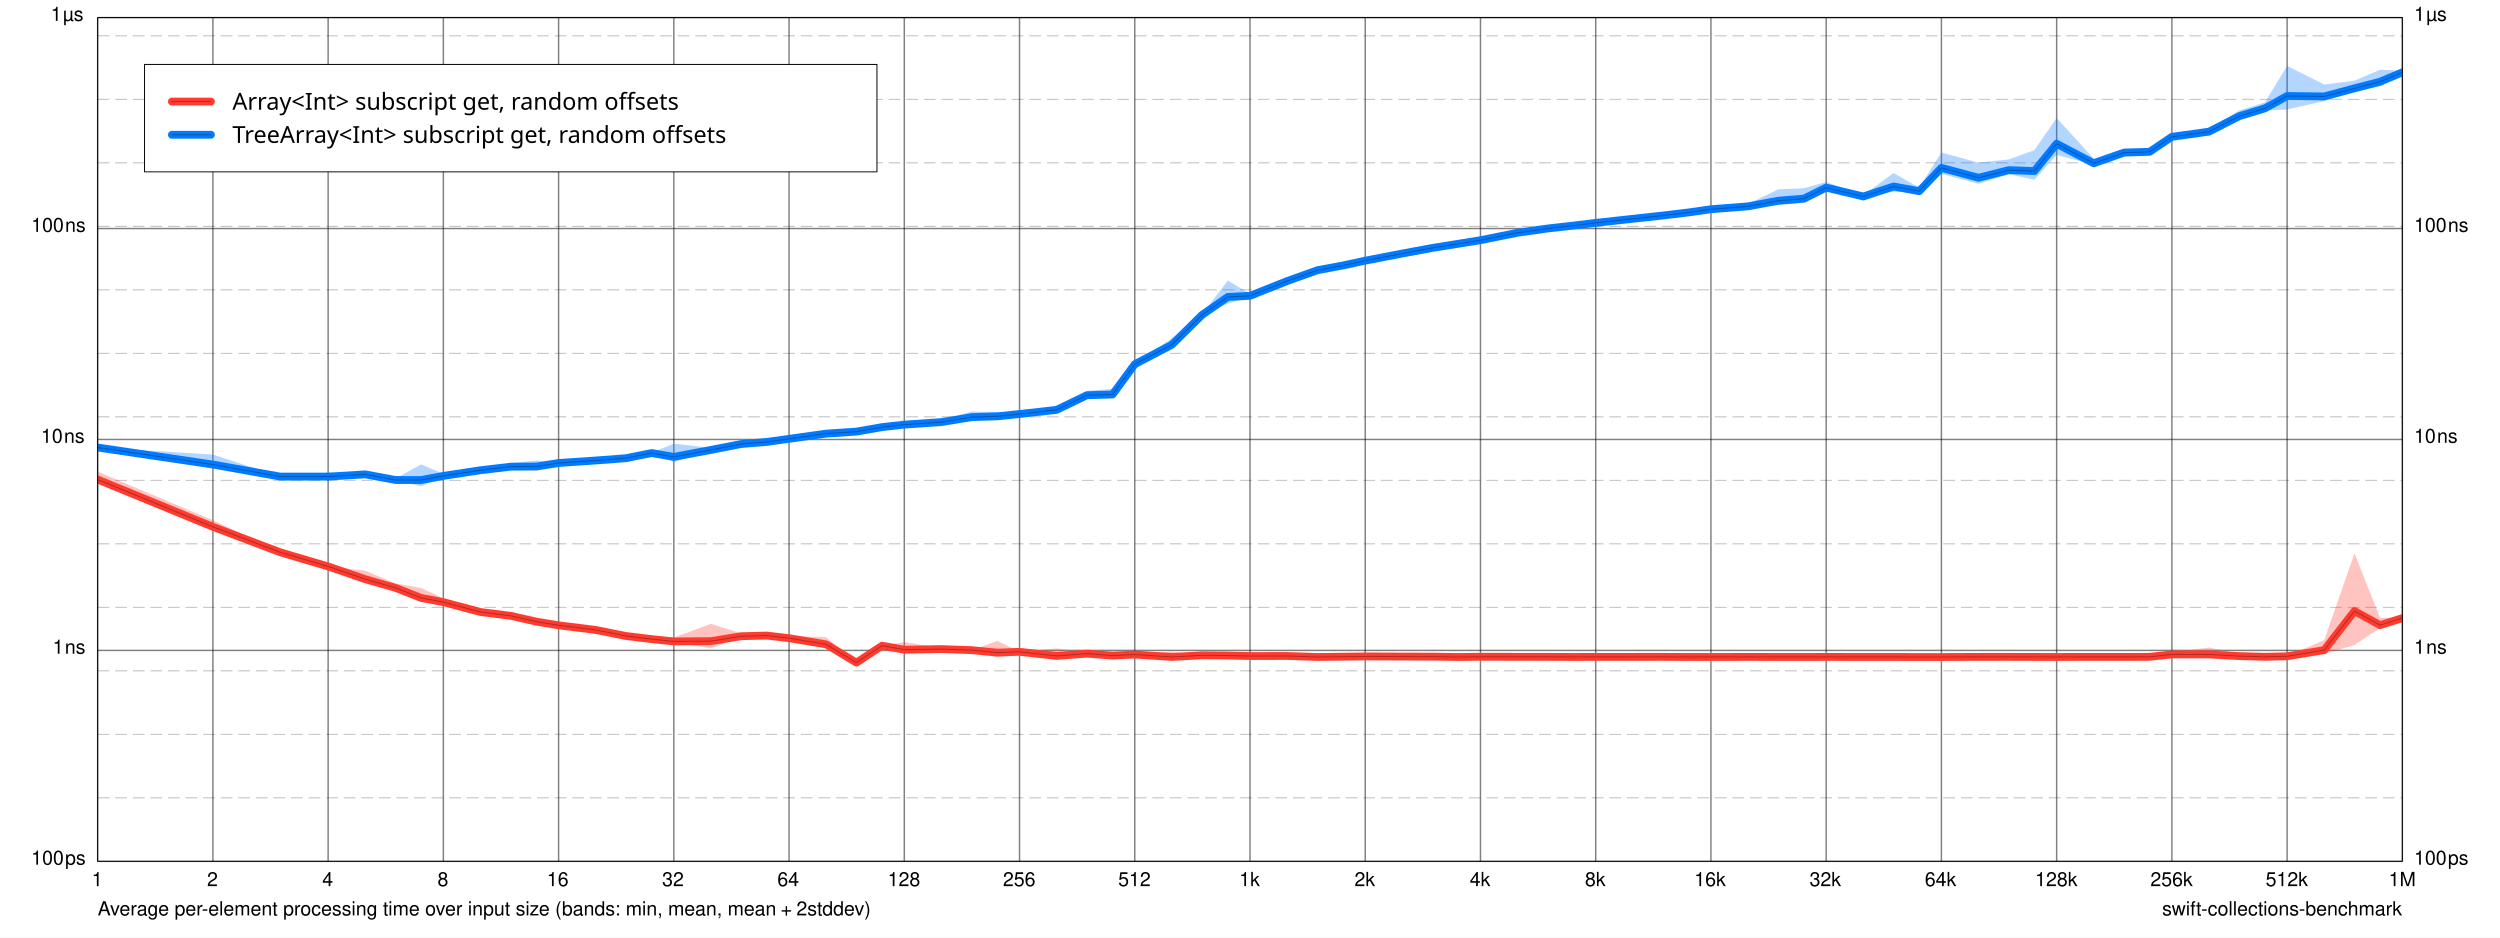
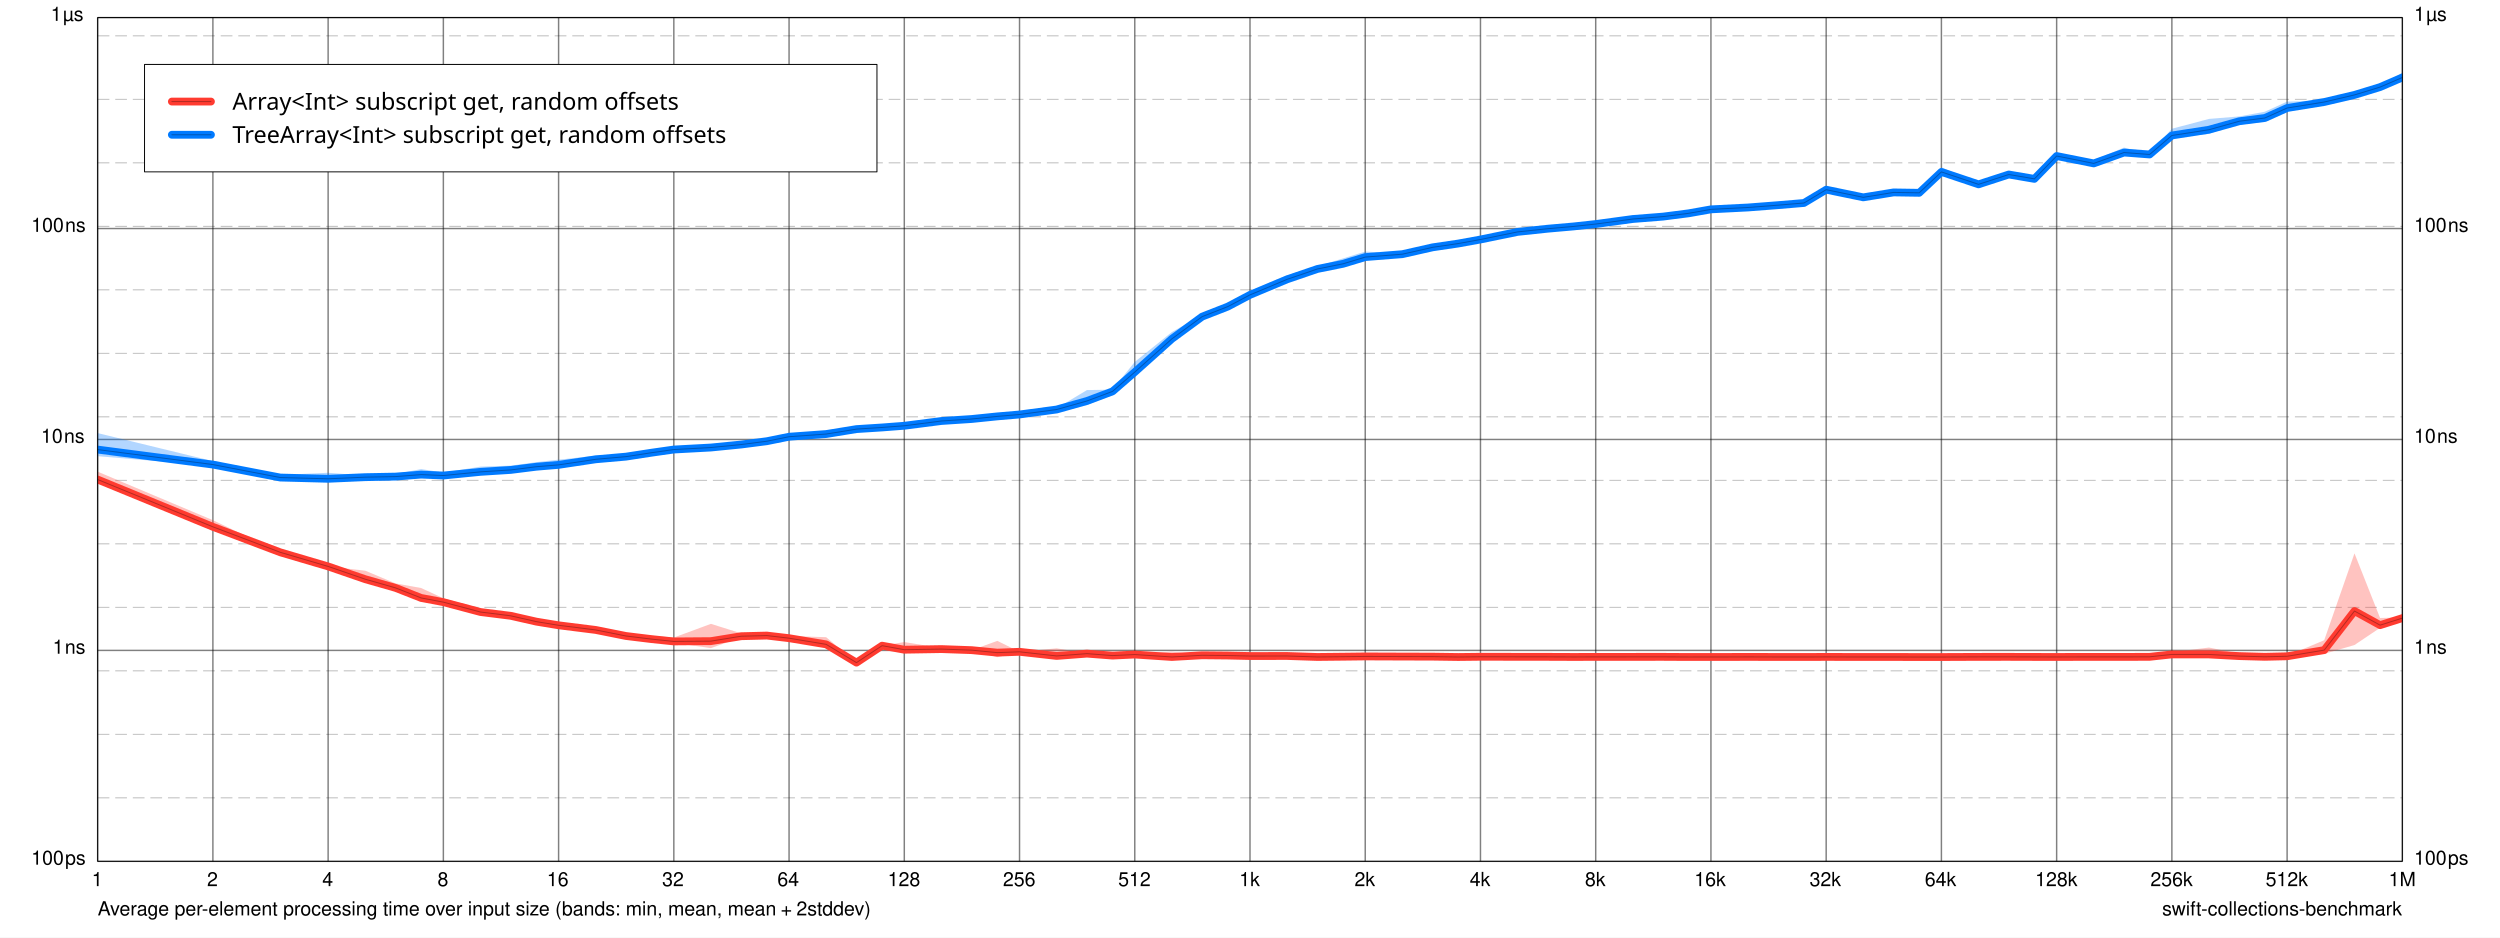
<svg xmlns="http://www.w3.org/2000/svg" xmlns:xlink="http://www.w3.org/1999/xlink" width="1280.0px" height="480.0px" viewBox="0.0 0.0 1280.0 480.0" version="1.1">
  <path d="M 0 0 L 0 480 L 1280 480 L 1280 0 z" fill="#FFFFFF" fill-opacity="1.0" stroke="none" />
  <text x="50" y="468.7" font-family="Helvetica" font-size="10" font-weight="normal" font-style="normal" fill="#000000" fill-opacity="1">Average per-element processing time over input size (bands: min, mean, mean + 2stddev)</text>
  <a xlink:href="https://github.com/apple/swift-collections-benchmark">
    <text x="1107" y="468.7" font-family="Helvetica" font-size="10" font-weight="normal" font-style="normal" fill="#000000" fill-opacity="1">swift-collections-benchmark</text>
  </a>
  <path d="M 50 9 L 50 441" fill="none" stroke-width="0.75" stroke="#000000" stroke-opacity="0.498" stroke-linecap="butt" stroke-linejoin="round" />
  <text x="47" y="453.7" font-family="Helvetica" font-size="10" font-weight="normal" font-style="normal" fill="#000000" fill-opacity="1">1</text>
  <path d="M 109 9 L 109 441" fill="none" stroke-width="0.75" stroke="#000000" stroke-opacity="0.498" stroke-linecap="butt" stroke-linejoin="round" />
  <text x="106" y="453.7" font-family="Helvetica" font-size="10" font-weight="normal" font-style="normal" fill="#000000" fill-opacity="1">2</text>
  <path d="M 168 9 L 168 441" fill="none" stroke-width="0.75" stroke="#000000" stroke-opacity="0.498" stroke-linecap="butt" stroke-linejoin="round" />
  <text x="165" y="453.7" font-family="Helvetica" font-size="10" font-weight="normal" font-style="normal" fill="#000000" fill-opacity="1">4</text>
  <path d="M 227 9 L 227 441" fill="none" stroke-width="0.75" stroke="#000000" stroke-opacity="0.498" stroke-linecap="butt" stroke-linejoin="round" />
  <text x="224" y="453.7" font-family="Helvetica" font-size="10" font-weight="normal" font-style="normal" fill="#000000" fill-opacity="1">8</text>
  <path d="M 286 9 L 286 441" fill="none" stroke-width="0.75" stroke="#000000" stroke-opacity="0.498" stroke-linecap="butt" stroke-linejoin="round" />
  <text x="280" y="453.7" font-family="Helvetica" font-size="10" font-weight="normal" font-style="normal" fill="#000000" fill-opacity="1">16</text>
  <path d="M 345 9 L 345 441" fill="none" stroke-width="0.75" stroke="#000000" stroke-opacity="0.498" stroke-linecap="butt" stroke-linejoin="round" />
  <text x="339" y="453.7" font-family="Helvetica" font-size="10" font-weight="normal" font-style="normal" fill="#000000" fill-opacity="1">32</text>
  <path d="M 404 9 L 404 441" fill="none" stroke-width="0.75" stroke="#000000" stroke-opacity="0.498" stroke-linecap="butt" stroke-linejoin="round" />
  <text x="398" y="453.7" font-family="Helvetica" font-size="10" font-weight="normal" font-style="normal" fill="#000000" fill-opacity="1">64</text>
  <path d="M 463 9 L 463 441" fill="none" stroke-width="0.75" stroke="#000000" stroke-opacity="0.498" stroke-linecap="butt" stroke-linejoin="round" />
  <text x="454.5" y="453.7" font-family="Helvetica" font-size="10" font-weight="normal" font-style="normal" fill="#000000" fill-opacity="1">128</text>
  <path d="M 522 9 L 522 441" fill="none" stroke-width="0.75" stroke="#000000" stroke-opacity="0.498" stroke-linecap="butt" stroke-linejoin="round" />
  <text x="513.5" y="453.7" font-family="Helvetica" font-size="10" font-weight="normal" font-style="normal" fill="#000000" fill-opacity="1">256</text>
  <path d="M 581 9 L 581 441" fill="none" stroke-width="0.75" stroke="#000000" stroke-opacity="0.498" stroke-linecap="butt" stroke-linejoin="round" />
  <text x="572.5" y="453.7" font-family="Helvetica" font-size="10" font-weight="normal" font-style="normal" fill="#000000" fill-opacity="1">512</text>
  <path d="M 640 9 L 640 441" fill="none" stroke-width="0.75" stroke="#000000" stroke-opacity="0.498" stroke-linecap="butt" stroke-linejoin="round" />
  <text x="634.5" y="453.7" font-family="Helvetica" font-size="10" font-weight="normal" font-style="normal" fill="#000000" fill-opacity="1">1k</text>
  <path d="M 699 9 L 699 441" fill="none" stroke-width="0.75" stroke="#000000" stroke-opacity="0.498" stroke-linecap="butt" stroke-linejoin="round" />
  <text x="693.5" y="453.7" font-family="Helvetica" font-size="10" font-weight="normal" font-style="normal" fill="#000000" fill-opacity="1">2k</text>
  <path d="M 758 9 L 758 441" fill="none" stroke-width="0.75" stroke="#000000" stroke-opacity="0.498" stroke-linecap="butt" stroke-linejoin="round" />
  <text x="752.5" y="453.7" font-family="Helvetica" font-size="10" font-weight="normal" font-style="normal" fill="#000000" fill-opacity="1">4k</text>
  <path d="M 817 9 L 817 441" fill="none" stroke-width="0.75" stroke="#000000" stroke-opacity="0.498" stroke-linecap="butt" stroke-linejoin="round" />
  <text x="811.5" y="453.7" font-family="Helvetica" font-size="10" font-weight="normal" font-style="normal" fill="#000000" fill-opacity="1">8k</text>
  <path d="M 876 9 L 876 441" fill="none" stroke-width="0.75" stroke="#000000" stroke-opacity="0.498" stroke-linecap="butt" stroke-linejoin="round" />
  <text x="867.5" y="453.7" font-family="Helvetica" font-size="10" font-weight="normal" font-style="normal" fill="#000000" fill-opacity="1">16k</text>
  <path d="M 935 9 L 935 441" fill="none" stroke-width="0.75" stroke="#000000" stroke-opacity="0.498" stroke-linecap="butt" stroke-linejoin="round" />
  <text x="926.5" y="453.7" font-family="Helvetica" font-size="10" font-weight="normal" font-style="normal" fill="#000000" fill-opacity="1">32k</text>
  <path d="M 994 9 L 994 441" fill="none" stroke-width="0.75" stroke="#000000" stroke-opacity="0.498" stroke-linecap="butt" stroke-linejoin="round" />
  <text x="985.5" y="453.7" font-family="Helvetica" font-size="10" font-weight="normal" font-style="normal" fill="#000000" fill-opacity="1">64k</text>
  <path d="M 1053 9 L 1053 441" fill="none" stroke-width="0.75" stroke="#000000" stroke-opacity="0.498" stroke-linecap="butt" stroke-linejoin="round" />
  <text x="1042" y="453.7" font-family="Helvetica" font-size="10" font-weight="normal" font-style="normal" fill="#000000" fill-opacity="1">128k</text>
  <path d="M 1112 9 L 1112 441" fill="none" stroke-width="0.75" stroke="#000000" stroke-opacity="0.498" stroke-linecap="butt" stroke-linejoin="round" />
  <text x="1101" y="453.7" font-family="Helvetica" font-size="10" font-weight="normal" font-style="normal" fill="#000000" fill-opacity="1">256k</text>
  <path d="M 1171 9 L 1171 441" fill="none" stroke-width="0.75" stroke="#000000" stroke-opacity="0.498" stroke-linecap="butt" stroke-linejoin="round" />
  <text x="1160" y="453.7" font-family="Helvetica" font-size="10" font-weight="normal" font-style="normal" fill="#000000" fill-opacity="1">512k</text>
  <path d="M 1230 9 L 1230 441" fill="none" stroke-width="0.75" stroke="#000000" stroke-opacity="0.498" stroke-linecap="butt" stroke-linejoin="round" />
  <text x="1223" y="453.7" font-family="Helvetica" font-size="10" font-weight="normal" font-style="normal" fill="#000000" fill-opacity="1">1M</text>
  <path d="M 50 441 L 1230 441" fill="none" stroke-width="0.75" stroke="#000000" stroke-opacity="0.498" stroke-linecap="butt" stroke-linejoin="round" />
  <text x="16" y="442.7" font-family="Helvetica" font-size="10" font-weight="normal" font-style="normal" fill="#000000" fill-opacity="1">100 ps</text>
  <text x="1236" y="442.7" font-family="Helvetica" font-size="10" font-weight="normal" font-style="normal" fill="#000000" fill-opacity="1">100 ps</text>
  <path d="M 50 333 L 1230 333" fill="none" stroke-width="0.75" stroke="#000000" stroke-opacity="0.498" stroke-linecap="butt" stroke-linejoin="round" />
  <text x="27" y="334.7" font-family="Helvetica" font-size="10" font-weight="normal" font-style="normal" fill="#000000" fill-opacity="1">1 ns</text>
  <text x="1236" y="334.7" font-family="Helvetica" font-size="10" font-weight="normal" font-style="normal" fill="#000000" fill-opacity="1">1 ns</text>
  <path d="M 50 225 L 1230 225" fill="none" stroke-width="0.75" stroke="#000000" stroke-opacity="0.498" stroke-linecap="butt" stroke-linejoin="round" />
  <text x="21" y="226.7" font-family="Helvetica" font-size="10" font-weight="normal" font-style="normal" fill="#000000" fill-opacity="1">10 ns</text>
  <text x="1236" y="226.7" font-family="Helvetica" font-size="10" font-weight="normal" font-style="normal" fill="#000000" fill-opacity="1">10 ns</text>
  <path d="M 50 117 L 1230 117" fill="none" stroke-width="0.75" stroke="#000000" stroke-opacity="0.498" stroke-linecap="butt" stroke-linejoin="round" />
  <text x="16" y="118.7" font-family="Helvetica" font-size="10" font-weight="normal" font-style="normal" fill="#000000" fill-opacity="1">100 ns</text>
  <text x="1236" y="118.7" font-family="Helvetica" font-size="10" font-weight="normal" font-style="normal" fill="#000000" fill-opacity="1">100 ns</text>
  <path d="M 50 9 L 1230 9" fill="none" stroke-width="0.75" stroke="#000000" stroke-opacity="0.498" stroke-linecap="butt" stroke-linejoin="round" />
  <text x="26" y="10.7" font-family="Helvetica" font-size="10" font-weight="normal" font-style="normal" fill="#000000" fill-opacity="1">1 µs</text>
  <text x="1236" y="10.7" font-family="Helvetica" font-size="10" font-weight="normal" font-style="normal" fill="#000000" fill-opacity="1">1 µs</text>
  <path d="M 50 408.49 L 1230 408.49" fill="none" stroke-width="0.5" stroke="#000000" stroke-opacity="0.259" stroke-linecap="butt" stroke-linejoin="round" stroke-dasharray="6 3" stroke-dashoffset="0" />
  <path d="M 50 375.98 L 1230 375.98" fill="none" stroke-width="0.5" stroke="#000000" stroke-opacity="0.259" stroke-linecap="butt" stroke-linejoin="round" stroke-dasharray="6 3" stroke-dashoffset="0" />
  <path d="M 50 343.47 L 1230 343.47" fill="none" stroke-width="0.5" stroke="#000000" stroke-opacity="0.259" stroke-linecap="butt" stroke-linejoin="round" stroke-dasharray="6 3" stroke-dashoffset="0" />
  <path d="M 50 310.96 L 1230 310.96" fill="none" stroke-width="0.5" stroke="#000000" stroke-opacity="0.259" stroke-linecap="butt" stroke-linejoin="round" stroke-dasharray="6 3" stroke-dashoffset="0" />
  <path d="M 50 278.44 L 1230 278.44" fill="none" stroke-width="0.5" stroke="#000000" stroke-opacity="0.259" stroke-linecap="butt" stroke-linejoin="round" stroke-dasharray="6 3" stroke-dashoffset="0" />
  <path d="M 50 245.93 L 1230 245.93" fill="none" stroke-width="0.5" stroke="#000000" stroke-opacity="0.259" stroke-linecap="butt" stroke-linejoin="round" stroke-dasharray="6 3" stroke-dashoffset="0" />
  <path d="M 50 213.42 L 1230 213.42" fill="none" stroke-width="0.5" stroke="#000000" stroke-opacity="0.259" stroke-linecap="butt" stroke-linejoin="round" stroke-dasharray="6 3" stroke-dashoffset="0" />
  <path d="M 50 180.91 L 1230 180.91" fill="none" stroke-width="0.5" stroke="#000000" stroke-opacity="0.259" stroke-linecap="butt" stroke-linejoin="round" stroke-dasharray="6 3" stroke-dashoffset="0" />
  <path d="M 50 148.4 L 1230 148.4" fill="none" stroke-width="0.5" stroke="#000000" stroke-opacity="0.259" stroke-linecap="butt" stroke-linejoin="round" stroke-dasharray="6 3" stroke-dashoffset="0" />
  <path d="M 50 115.89 L 1230 115.89" fill="none" stroke-width="0.5" stroke="#000000" stroke-opacity="0.259" stroke-linecap="butt" stroke-linejoin="round" stroke-dasharray="6 3" stroke-dashoffset="0" />
  <path d="M 50 83.376 L 1230 83.376" fill="none" stroke-width="0.5" stroke="#000000" stroke-opacity="0.259" stroke-linecap="butt" stroke-linejoin="round" stroke-dasharray="6 3" stroke-dashoffset="0" />
  <path d="M 50 50.865 L 1230 50.865" fill="none" stroke-width="0.5" stroke="#000000" stroke-opacity="0.259" stroke-linecap="butt" stroke-linejoin="round" stroke-dasharray="6 3" stroke-dashoffset="0" />
  <path d="M 50 18.354 L 1230 18.354" fill="none" stroke-width="0.5" stroke="#000000" stroke-opacity="0.259" stroke-linecap="butt" stroke-linejoin="round" stroke-dasharray="6 3" stroke-dashoffset="0" />
  <path d="M 74 33 L 74 88 L 449 88 L 449 33 z" fill="#FFFFFF" fill-opacity="1.0" stroke="none" />
  <clipPath id="clip-0">
    <path d="M 50 9 L 50 441 L 1230 441 L 1230 9 z" />
  </clipPath>
  <g clip-path="url(#clip-0)">
-     <path d="M 50 229.12L 109 232.72L 143.51 244.02L 168 242L 186.99 242.87L 202.51 245.04L 215.63 237.76L 227 242.64L 245.99 239.62L 261.51 237.11L 274.63 235.79L 286 236.61L 304.99 234.57L 320.51 234.45L 333.63 231.83L 345 227.13L 363.99 229.34L 379.51 226.02L 392.63 225.5L 404 224.64L 422.99 221.78L 438.51 220.47L 451.63 218.45L 463 215.85L 481.99 215L 497.51 210.72L 510.63 210.93L 522 210.98L 540.99 209.3L 556.51 200.1L 569.63 199.12L 581 186.17L 599.99 173.23L 615.51 160.87L 628.63 143.64L 640 150.46L 658.99 142.7L 674.51 137.82L 687.63 135.07L 699 132.83L 717.99 129.31L 733.51 126.65L 746.63 123.34L 758 122.53L 776.99 118.47L 792.51 115.49L 805.63 115.26L 817 112.38L 835.99 111.88L 851.51 110.33L 864.63 107.59L 876 106.59L 894.99 104.46L 910.51 96.936L 923.63 96.342L 935 93.197L 953.99 99.997L 969.51 88.576L 982.63 96.091L 994 78.092L 1013 83.286L 1028.5 81.604L 1041.6 76.87L 1053 60.395L 1072 81.294L 1087.5 76.034L 1100.6 76.041L 1112 69.858L 1131 66.412L 1146.5 56.546L 1159.6 52.447L 1171 33.769L 1190 43.255L 1205.5 41.304L 1218.6 35.685L 1230 36.24L 1230 37.31L 1218.6 44.209L 1205.5 46.695L 1190 51.748L 1171 56.058L 1159.6 56.607L 1146.5 60.544L 1131 67.764L 1112 70.11L 1100.6 78.34L 1087.5 78.915L 1072 84.444L 1053 79.303L 1041.6 92.044L 1028.5 89.205L 1013 94.099L 994 89.048L 982.63 98.534L 969.51 98.18L 953.99 100.81L 935 97.097L 923.63 103.76L 910.51 105.01L 894.99 106.08L 876 107.31L 864.63 109.18L 851.51 110.33L 835.99 112.08L 817 114.74L 805.63 115.57L 792.51 117.5L 776.99 119.4L 758 123.14L 746.63 125.36L 733.51 127.01L 717.99 129.96L 699 133.68L 687.63 136.21L 674.51 138.54L 658.99 144.34L 640 151.8L 628.63 155.42L 615.51 161.29L 599.99 177.71L 581 186.59L 569.63 203.03L 556.51 203.18L 540.99 210.03L 522 212.33L 510.63 213.97L 497.51 214.61L 481.99 216.52L 463 217.97L 451.63 218.76L 438.51 221.16L 422.99 222.09L 404 224.7L 392.63 226.53L 379.51 227.81L 363.99 230.73L 345 236.58L 333.63 231.99L 320.51 234.64L 304.99 236.2L 286 237.21L 274.63 240.01L 261.51 239.6L 245.99 241.18L 227 244.02L 215.63 248.96L 202.51 246.02L 186.99 242.87L 168 244.76L 143.51 244.02L 109 239.79L 50 229.12" fill="#007AFF" fill-opacity="0.302" stroke="none" />
+     <path d="M 50 221.73L 109 236.1L 143.51 243.15L 168 242.06L 186.99 243.5L 202.51 242.67L 215.63 240.17L 227 241.96L 245.99 238.92L 261.51 238.41L 274.63 236.62L 286 235.35L 304.99 233.31L 320.51 233.38L 333.63 230.77L 345 229.02L 363.99 228.24L 379.51 226.75L 392.63 225.25L 404 222.98L 422.99 221.64L 438.51 219.06L 451.63 218.76L 463 217.62L 481.99 215.5L 497.51 214.01L 510.63 212.8L 522 211.13L 540.99 209.05L 556.51 199.73L 569.63 199.47L 581 185.3L 599.99 170.03L 615.51 161.2L 628.63 156.26L 640 148.9L 658.99 140.89L 674.51 136.37L 687.63 132.31L 699 128.81L 717.99 129.77L 733.51 126.52L 746.63 123.82L 758 122.13L 776.99 118.11L 792.51 116.61L 805.63 115.32L 817 114.57L 835.99 111.19L 851.51 110.82L 864.63 107.91L 876 106.47L 894.99 105.72L 910.51 104.91L 923.63 103.37L 935 97.043L 953.99 100.43L 969.51 97.492L 982.63 98.551L 994 85.679L 1013 93.866L 1028.5 88.847L 1041.6 91.564L 1053 79.665L 1072 81.942L 1087.5 75.561L 1100.6 78.897L 1112 65.921L 1131 60.879L 1146.5 59.611L 1159.6 57.201L 1171 52.018L 1190 51.558L 1205.5 48.381L 1218.6 43.835L 1230 37.214L 1230 40.56L 1218.6 44.854L 1205.5 48.67L 1190 52.474L 1171 56.515L 1159.6 61.611L 1146.5 62.976L 1131 68.542L 1112 70.643L 1100.6 79.163L 1087.5 79.027L 1072 84.288L 1053 79.965L 1041.6 91.587L 1028.5 89.523L 1013 94.563L 994 88.884L 982.63 98.781L 969.51 98.887L 953.99 101.26L 935 97.14L 923.63 104.13L 910.51 105.08L 894.99 106.41L 876 107.44L 864.63 109.68L 851.51 110.93L 835.99 112.46L 817 114.75L 805.63 116.16L 792.51 117.26L 776.99 118.95L 758 122.8L 746.63 125.01L 733.51 126.68L 717.99 130.28L 699 132.67L 687.63 136.08L 674.51 138.19L 658.99 143.8L 640 151.72L 628.63 157.23L 615.51 162.43L 599.99 174.79L 581 192.5L 569.63 200.71L 556.51 207.45L 540.99 209.89L 522 212.61L 510.63 213.33L 497.51 214.71L 481.99 215.57L 463 218.12L 451.63 218.89L 438.51 219.93L 422.99 222.43L 404 223.82L 392.63 226.13L 379.51 227.9L 363.99 229.46L 345 230.57L 333.63 232.15L 320.51 233.94L 304.99 235.83L 286 238.98L 274.63 239.82L 261.51 241.41L 245.99 242.57L 227 244.02L 215.63 244.02L 202.51 244.51L 186.99 244.6L 168 246.28L 143.51 244.99L 109 238.49L 50 233.57" fill="#007AFF" fill-opacity="0.302" stroke="none" />
    <path d="M 50 241.5L 109 266.34L 143.51 282.79L 168 290.02L 186.99 292.19L 202.51 298.71L 215.63 301.07L 227 306.34L 245.99 311.59L 261.51 315.3L 274.63 318.28L 286 318.86L 304.99 322.53L 320.51 324.47L 333.63 325.52L 345 326.42L 363.99 319.41L 379.51 324.28L 392.63 325.41L 404 325.63L 422.99 326.24L 438.51 339.26L 451.63 330.59L 463 328.74L 481.99 331.83L 497.51 332.88L 510.63 328.13L 522 333.72L 540.99 331.95L 556.51 334.44L 569.63 333.73L 581 334.95L 599.99 333.63L 615.51 335.46L 628.63 335.63L 640 335.36L 658.99 335.86L 674.51 335.22L 687.63 335.76L 699 336.08L 717.99 336.15L 733.51 336.18L 746.63 336.39L 758 336.25L 776.99 336.27L 792.51 336.31L 805.63 336.25L 817 336.23L 835.99 336.31L 851.51 336.22L 864.63 336.32L 876 336.36L 894.99 336.26L 910.51 336.29L 923.63 336.31L 935 336.32L 953.99 336.37L 969.51 336.35L 982.63 336.38L 994 336.36L 1013 336.05L 1028.5 336.1L 1041.6 336.29L 1053 336.25L 1072 336.18L 1087.5 336.19L 1100.6 336.08L 1112 333.94L 1131 331.54L 1146.5 334.67L 1159.6 336.1L 1171 335.78L 1190 327.78L 1205.5 283.32L 1218.6 316.41L 1230 316.14L 1230 316.58L 1218.6 321.44L 1205.5 330.25L 1190 334.79L 1171 336.1L 1159.6 336.34L 1146.5 336.37L 1131 336.4L 1112 335.46L 1100.6 336.36L 1087.5 336.4L 1072 336.38L 1053 336.4L 1041.6 336.36L 1028.5 336.39L 1013 336.42L 994 336.42L 982.63 336.4L 969.51 336.38L 953.99 336.37L 935 336.35L 923.63 336.39L 910.51 336.38L 894.99 336.38L 876 336.37L 864.63 336.4L 851.51 336.34L 835.99 336.33L 817 336.36L 805.63 336.4L 792.51 336.31L 776.99 336.3L 758 336.27L 746.63 336.39L 733.51 336.21L 717.99 336.17L 699 336.1L 687.63 336.39L 674.51 336.78L 658.99 335.86L 640 336.08L 628.63 335.63L 615.51 335.51L 599.99 337.38L 581 335.18L 569.63 336.36L 556.51 334.74L 540.99 337.29L 522 333.72L 510.63 336.48L 497.51 332.88L 481.99 332.52L 463 334.11L 451.63 330.59L 438.51 339.26L 422.99 331.27L 404 327.15L 392.63 325.41L 379.51 326.27L 363.99 331.84L 345 329.13L 333.63 327.85L 320.51 326.05L 304.99 322.53L 286 320.62L 274.63 318.28L 261.51 315.3L 245.99 313.98L 227 309.02L 215.63 308.09L 202.51 301.84L 186.99 298.2L 168 290.02L 143.51 282.79L 109 271L 50 247.04" fill="#FF3B30" fill-opacity="0.302" stroke="none" />
-     <path d="M 50 229.12L 109 237.84L 143.51 244.02L 168 244.02L 186.99 242.87L 202.51 245.76L 215.63 245.77L 227 243.66L 245.99 240.76L 261.51 238.93L 274.63 238.87L 286 237.05L 304.99 235.77L 320.51 234.59L 333.63 231.95L 345 233.92L 363.99 230.36L 379.51 227.34L 392.63 226.26L 404 224.68L 422.99 222.01L 438.51 220.98L 451.63 218.68L 463 217.4L 481.99 216.12L 497.51 213.56L 510.63 213.16L 522 211.97L 540.99 209.84L 556.51 202.35L 569.63 201.98L 581 186.48L 599.99 176.5L 615.51 161.18L 628.63 152.04L 640 151.45L 658.99 143.91L 674.51 138.35L 687.63 135.91L 699 133.46L 717.99 129.79L 733.51 126.92L 746.63 124.82L 758 122.98L 776.99 119.16L 792.51 116.97L 805.63 115.49L 817 114.11L 835.99 112.03L 851.51 110.33L 864.63 108.76L 876 107.12L 894.99 105.65L 910.51 102.76L 923.63 101.71L 935 96.046L 953.99 100.6L 969.51 95.476L 982.63 97.883L 994 85.931L 1013 91.025L 1028.5 87.098L 1041.6 87.583L 1053 73.584L 1072 83.601L 1087.5 78.146L 1100.6 77.729L 1112 70.045L 1131 67.407L 1146.5 59.466L 1159.6 55.485L 1171 49.141L 1190 49.377L 1205.5 45.226L 1218.6 41.829L 1230 37.028" fill="none" stroke-width="4" stroke="#007AFF" stroke-opacity="1" stroke-linecap="round" stroke-linejoin="round" />
+     <path d="M 50 230.18L 109 237.86L 143.51 244.5L 168 245.14L 186.99 244.31L 202.51 244.02L 215.63 242.99L 227 243.47L 245.99 241.59L 261.51 240.6L 274.63 238.96L 286 238.01L 304.99 235.16L 320.51 233.8L 333.63 231.78L 345 230.16L 363.99 229.13L 379.51 227.59L 392.63 225.9L 404 223.6L 422.99 222.23L 438.51 219.7L 451.63 218.86L 463 217.99L 481.99 215.55L 497.51 214.53L 510.63 213.19L 522 212.22L 540.99 209.67L 556.51 205.3L 569.63 200.38L 581 190.51L 599.99 173.5L 615.51 162.11L 628.63 156.98L 640 150.97L 658.99 143.02L 674.51 137.71L 687.63 135.07L 699 131.63L 717.99 130.14L 733.51 126.63L 746.63 124.69L 758 122.62L 776.99 118.73L 792.51 117.09L 805.63 115.94L 817 114.71L 835.99 112.13L 851.51 110.9L 864.63 109.21L 876 107.19L 894.99 106.23L 910.51 105.03L 923.63 103.93L 935 97.115L 953.99 101.04L 969.51 98.518L 982.63 98.721L 994 88.025L 1013 94.38L 1028.5 89.345L 1041.6 91.581L 1053 79.887L 1072 83.664L 1087.5 78.097L 1100.6 79.093L 1112 69.363L 1131 66.416L 1146.5 62.074L 1159.6 60.418L 1171 55.298L 1190 52.233L 1205.5 48.594L 1218.6 44.586L 1230 39.663" fill="none" stroke-width="4" stroke="#007AFF" stroke-opacity="1" stroke-linecap="round" stroke-linejoin="round" />
    <path d="M 50 245.53L 109 269.74L 143.51 282.79L 168 290.02L 186.99 296.55L 202.51 301L 215.63 306.15L 227 308.3L 245.99 313.35L 261.51 315.3L 274.63 318.28L 286 320.15L 304.99 322.53L 320.51 325.63L 333.63 327.23L 345 328.41L 363.99 328.26L 379.51 325.74L 392.63 325.41L 404 326.75L 422.99 329.91L 438.51 339.26L 451.63 330.59L 463 332.65L 481.99 332.33L 497.51 332.88L 510.63 334.15L 522 333.72L 540.99 335.84L 556.51 334.66L 569.63 335.66L 581 335.12L 599.99 336.37L 615.51 335.5L 628.63 335.63L 640 335.89L 658.99 335.86L 674.51 336.37L 687.63 336.23L 699 336.09L 717.99 336.16L 733.51 336.2L 746.63 336.39L 758 336.26L 776.99 336.29L 792.51 336.31L 805.63 336.36L 817 336.33L 835.99 336.32L 851.51 336.31L 864.63 336.38L 876 336.37L 894.99 336.34L 910.51 336.36L 923.63 336.37L 935 336.34L 953.99 336.37L 969.51 336.37L 982.63 336.4L 994 336.4L 1013 336.32L 1028.5 336.31L 1041.6 336.35L 1053 336.36L 1072 336.33L 1087.5 336.34L 1100.6 336.29L 1112 335.06L 1131 335.08L 1146.5 335.92L 1159.6 336.28L 1171 336.01L 1190 332.86L 1205.5 312.85L 1218.6 320.08L 1230 316.47" fill="none" stroke-width="4" stroke="#FF3B30" stroke-opacity="1" stroke-linecap="round" stroke-linejoin="round" />
-     <path d="M 50 229.12L 109 237.84L 143.51 244.02L 168 244.02L 186.99 242.87L 202.51 245.76L 215.63 245.77L 227 243.66L 245.99 240.76L 261.51 238.93L 274.63 238.87L 286 237.05L 304.99 235.77L 320.51 234.59L 333.63 231.95L 345 233.92L 363.99 230.36L 379.51 227.34L 392.63 226.26L 404 224.68L 422.99 222.01L 438.51 220.98L 451.63 218.68L 463 217.4L 481.99 216.12L 497.51 213.56L 510.63 213.16L 522 211.97L 540.99 209.84L 556.51 202.35L 569.63 201.98L 581 186.48L 599.99 176.5L 615.51 161.18L 628.63 152.04L 640 151.45L 658.99 143.91L 674.51 138.35L 687.63 135.91L 699 133.46L 717.99 129.79L 733.51 126.92L 746.63 124.82L 758 122.98L 776.99 119.16L 792.51 116.97L 805.63 115.49L 817 114.11L 835.99 112.03L 851.51 110.33L 864.63 108.76L 876 107.12L 894.99 105.65L 910.51 102.76L 923.63 101.71L 935 96.046L 953.99 100.6L 969.51 95.476L 982.63 97.883L 994 85.931L 1013 91.025L 1028.5 87.098L 1041.6 87.583L 1053 73.584L 1072 83.601L 1087.5 78.146L 1100.6 77.729L 1112 70.045L 1131 67.407L 1146.5 59.466L 1159.6 55.485L 1171 49.141L 1190 49.377L 1205.5 45.226L 1218.6 41.829L 1230 37.028" fill="none" stroke-width="0.5" stroke="#000000" stroke-opacity="0.302" stroke-linecap="round" stroke-linejoin="round" />
+     <path d="M 50 230.18L 109 237.86L 143.51 244.5L 168 245.14L 186.99 244.31L 202.51 244.02L 215.63 242.99L 227 243.47L 245.99 241.59L 261.51 240.6L 274.63 238.96L 286 238.01L 304.99 235.16L 320.51 233.8L 333.63 231.78L 345 230.16L 363.99 229.13L 379.51 227.59L 392.63 225.9L 404 223.6L 422.99 222.23L 438.51 219.7L 451.63 218.86L 463 217.99L 481.99 215.55L 497.51 214.53L 510.63 213.19L 522 212.22L 540.99 209.67L 556.51 205.3L 569.63 200.38L 581 190.51L 599.99 173.5L 615.51 162.11L 628.63 156.98L 640 150.97L 658.99 143.02L 674.51 137.71L 687.63 135.07L 699 131.63L 717.99 130.14L 733.51 126.63L 746.63 124.69L 758 122.62L 776.99 118.73L 792.51 117.09L 805.63 115.94L 817 114.71L 835.99 112.13L 851.51 110.9L 864.63 109.21L 876 107.19L 894.99 106.23L 910.51 105.03L 923.63 103.93L 935 97.115L 953.99 101.04L 969.51 98.518L 982.63 98.721L 994 88.025L 1013 94.38L 1028.5 89.345L 1041.6 91.581L 1053 79.887L 1072 83.664L 1087.5 78.097L 1100.6 79.093L 1112 69.363L 1131 66.416L 1146.5 62.074L 1159.6 60.418L 1171 55.298L 1190 52.233L 1205.5 48.594L 1218.6 44.586L 1230 39.663" fill="none" stroke-width="0.5" stroke="#000000" stroke-opacity="0.302" stroke-linecap="round" stroke-linejoin="round" />
    <path d="M 50 245.53L 109 269.74L 143.51 282.79L 168 290.02L 186.99 296.55L 202.51 301L 215.63 306.15L 227 308.3L 245.99 313.35L 261.51 315.3L 274.63 318.28L 286 320.15L 304.99 322.53L 320.51 325.63L 333.63 327.23L 345 328.41L 363.99 328.26L 379.51 325.74L 392.63 325.41L 404 326.75L 422.99 329.91L 438.51 339.26L 451.63 330.59L 463 332.65L 481.99 332.33L 497.51 332.88L 510.63 334.15L 522 333.72L 540.99 335.84L 556.51 334.66L 569.63 335.66L 581 335.12L 599.99 336.37L 615.51 335.5L 628.63 335.63L 640 335.89L 658.99 335.86L 674.51 336.37L 687.63 336.23L 699 336.09L 717.99 336.16L 733.51 336.2L 746.63 336.39L 758 336.26L 776.99 336.29L 792.51 336.31L 805.63 336.36L 817 336.33L 835.99 336.32L 851.51 336.31L 864.63 336.38L 876 336.37L 894.99 336.34L 910.51 336.36L 923.63 336.37L 935 336.34L 953.99 336.37L 969.51 336.37L 982.63 336.4L 994 336.4L 1013 336.32L 1028.5 336.31L 1041.6 336.35L 1053 336.36L 1072 336.33L 1087.5 336.34L 1100.6 336.29L 1112 335.06L 1131 335.08L 1146.5 335.92L 1159.6 336.28L 1171 336.01L 1190 332.86L 1205.5 312.85L 1218.6 320.08L 1230 316.47" fill="none" stroke-width="0.5" stroke="#000000" stroke-opacity="0.302" stroke-linecap="round" stroke-linejoin="round" />
  </g>
  <path d="M 74 33 L 74 88 L 449 88 L 449 33 z" fill="#FFFFFF" fill-opacity="0.702" stroke-width="0.5" stroke="#000000" stroke-opacity="1" stroke-linecap="round" stroke-linejoin="round" />
  <path d="M 88 52 L 108 52" fill="none" stroke-width="4" stroke="#FF3B30" stroke-opacity="1" stroke-linecap="round" stroke-linejoin="round" />
  <path d="M 88 52 L 108 52" fill="none" stroke-width="0.5" stroke="#000000" stroke-opacity="0.302" stroke-linecap="round" stroke-linejoin="round" />
  <text x="119" y="56.17" font-family="Menlo" font-size="12" font-weight="normal" font-style="normal" fill="#000000" fill-opacity="1">Array&lt;Int&gt; subscript get, random offsets</text>
  <path d="M 88 69 L 108 69" fill="none" stroke-width="4" stroke="#007AFF" stroke-opacity="1" stroke-linecap="round" stroke-linejoin="round" />
  <path d="M 88 69 L 108 69" fill="none" stroke-width="0.5" stroke="#000000" stroke-opacity="0.302" stroke-linecap="round" stroke-linejoin="round" />
  <text x="119" y="73.17" font-family="Menlo" font-size="12" font-weight="normal" font-style="normal" fill="#000000" fill-opacity="1">TreeArray&lt;Int&gt; subscript get, random offsets</text>
  <path d="M 50 9 L 50 441 L 1230 441 L 1230 9 z" fill="none" stroke-width="0.5" stroke="#000000" stroke-opacity="1" stroke-linecap="round" stroke-linejoin="round" />
</svg>
